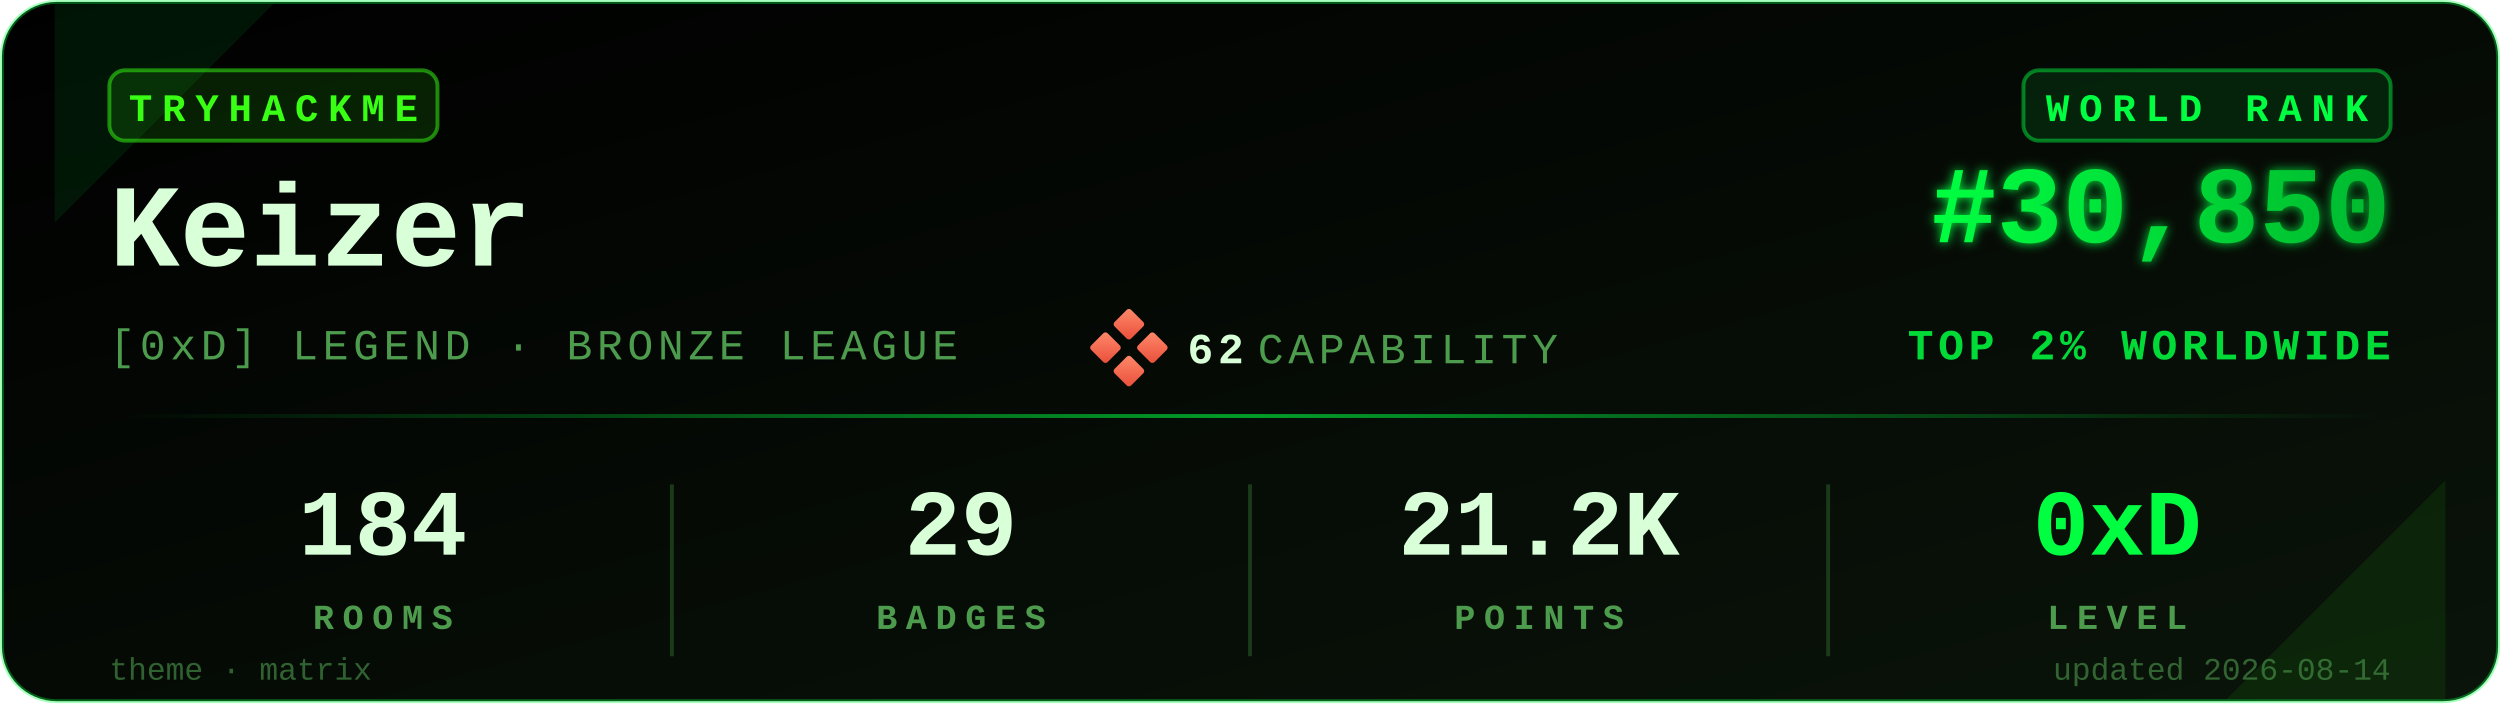
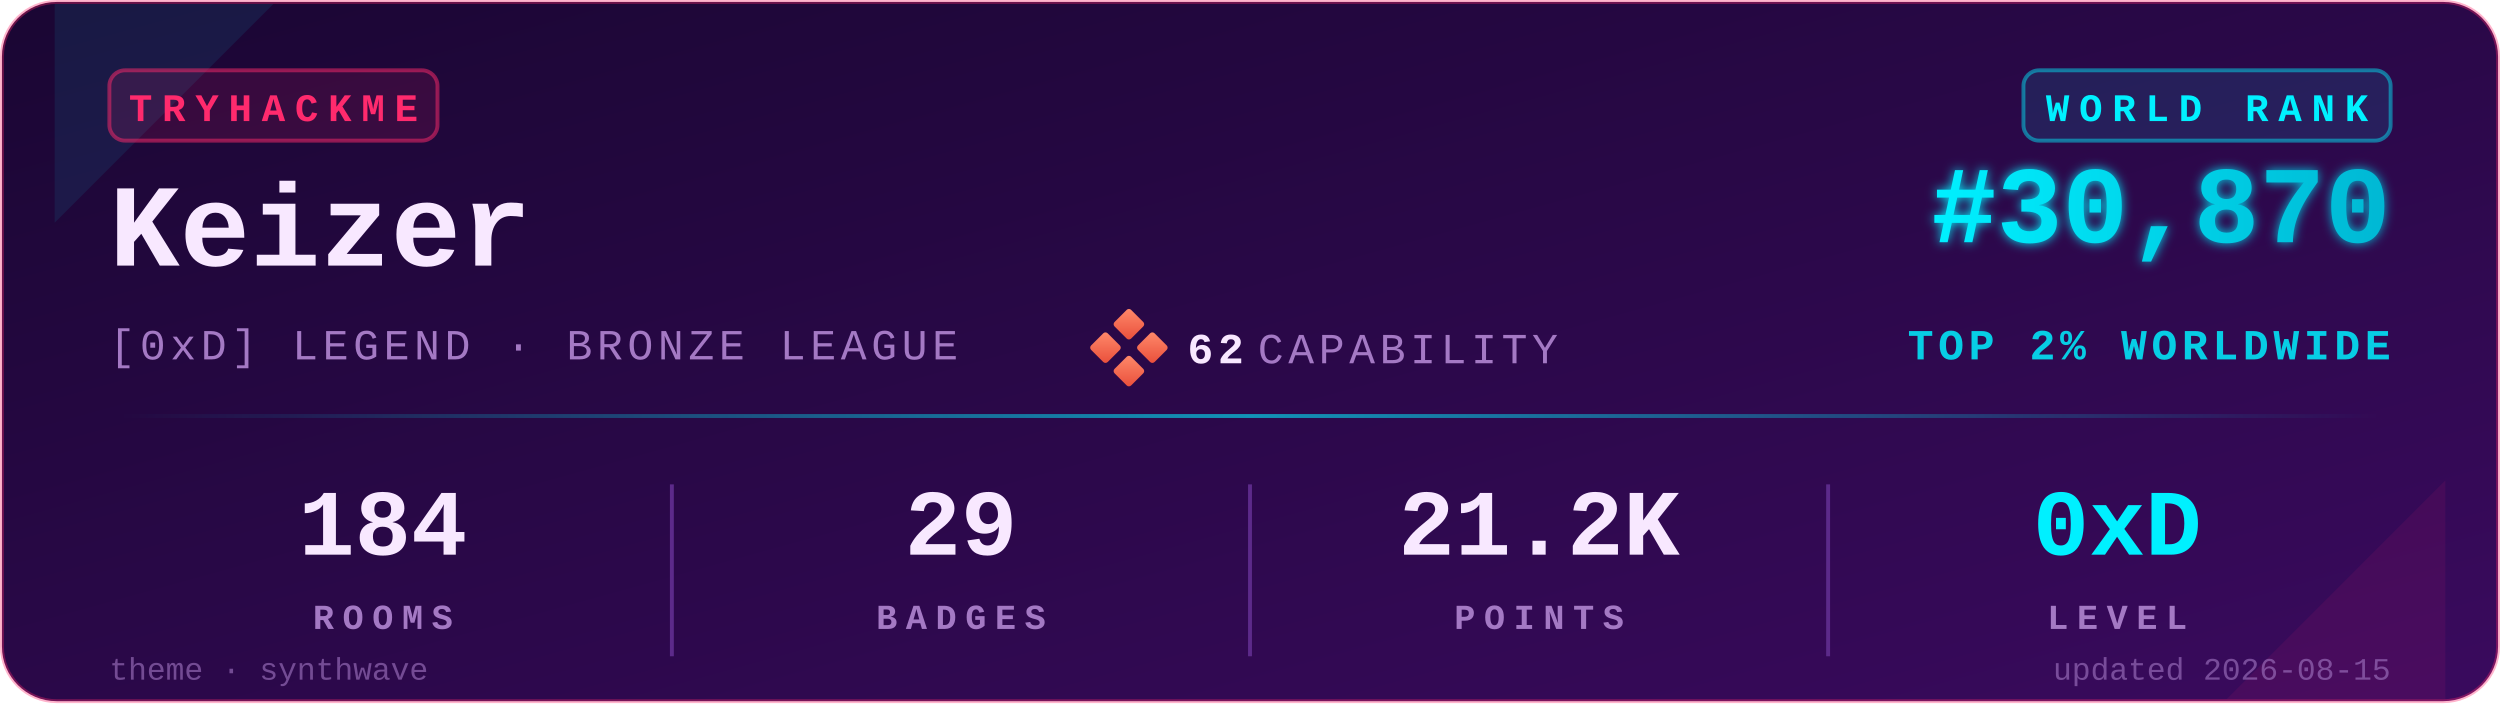
<svg xmlns="http://www.w3.org/2000/svg" viewBox="0 0 640 180" width="640" height="180" role="img" aria-label="TryHackMe stats for Keizer">
  <defs>
    <linearGradient id="bgGrad" x1="0" y1="0" x2="1" y2="1">
-       <stop offset="0%" stop-color="#000000" />
-       <stop offset="100%" stop-color="#0a140a" />
+       <stop offset="0%" stop-color="#1a0633" />
+       <stop offset="100%" stop-color="#3a0a5e" />
    </linearGradient>
    <linearGradient id="rankGrad" x1="0" y1="0" x2="1" y2="0">
-       <stop offset="0%" stop-color="#00FF41" />
-       <stop offset="100%" stop-color="#00B82E" />
+       <stop offset="0%" stop-color="#00F0FF" />
+       <stop offset="100%" stop-color="#00B8D4" />
    </linearGradient>
    <linearGradient id="accentGrad" x1="0" y1="0" x2="1" y2="0">
-       <stop offset="0%" stop-color="#00FF41" stop-opacity="0" />
-       <stop offset="50%" stop-color="#00FF41" stop-opacity="0.6" />
-       <stop offset="100%" stop-color="#00FF41" stop-opacity="0" />
+       <stop offset="0%" stop-color="#00F0FF" stop-opacity="0" />
+       <stop offset="50%" stop-color="#00F0FF" stop-opacity="0.6" />
+       <stop offset="100%" stop-color="#00F0FF" stop-opacity="0" />
    </linearGradient>
    <linearGradient id="capGrad" x1="0" y1="0" x2="1" y2="1">
      <stop offset="0%" stop-color="#ff8a6b" />
      <stop offset="100%" stop-color="#e94e3a" />
    </linearGradient>
    <filter id="glow" x="-20%" y="-20%" width="140%" height="140%">
      <feGaussianBlur stdDeviation="1.4" result="b" />
      <feMerge>
        <feMergeNode in="b" />
        <feMergeNode in="SourceGraphic" />
      </feMerge>
    </filter>
  </defs>
-   <rect x="0.5" y="0.5" width="639" height="179" rx="14" ry="14" fill="url(#bgGrad)" stroke="#00FF41" stroke-opacity="0.35" stroke-width="1" />
-   <path d="M 14,1 L 70,1 L 14,57 Z" fill="#00FF41" opacity="0.08" />
-   <path d="M 626,179 L 570,179 L 626,123 Z" fill="#39FF14" opacity="0.08" />
+   <rect x="0.5" y="0.5" width="639" height="179" rx="14" ry="14" fill="url(#bgGrad)" stroke="#FF2A6D" stroke-opacity="0.35" stroke-width="1" />
+   <path d="M 14,1 L 70,1 L 14,57 Z" fill="#00F0FF" opacity="0.08" />
+   <path d="M 626,179 L 570,179 L 626,123 Z" fill="#FF2A6D" opacity="0.08" />
  <g transform="translate(28,18)">
-     <rect x="0" y="0" width="84" height="18" rx="4" ry="4" fill="#39FF14" fill-opacity="0.12" stroke="#39FF14" stroke-opacity="0.5" />
-     <text x="42" y="13" fill="#39FF14" font-family="ui-monospace,'SF Mono','Menlo','Cascadia Code','Consolas','Liberation Mono',monospace" font-size="10" font-weight="700" letter-spacing="2.5" text-anchor="middle">TRYHACKME</text>
+     <rect x="0" y="0" width="84" height="18" rx="4" ry="4" fill="#FF2A6D" fill-opacity="0.12" stroke="#FF2A6D" stroke-opacity="0.5" />
+     <text x="42" y="13" fill="#FF2A6D" font-family="ui-monospace,'SF Mono','Menlo','Cascadia Code','Consolas','Liberation Mono',monospace" font-size="10" font-weight="700" letter-spacing="2.5" text-anchor="middle">TRYHACKME</text>
  </g>
-   <text x="28" y="68" fill="#D9FFD9" font-family="ui-monospace,'SF Mono','Menlo','Cascadia Code','Consolas','Liberation Mono',monospace" font-size="30" font-weight="700">Keizer</text>
-   <text x="28" y="92" fill="#4D9C4D" font-family="ui-monospace,'SF Mono','Menlo','Cascadia Code','Consolas','Liberation Mono',monospace" font-size="11" font-weight="500" letter-spacing="1.2">[0xD] LEGEND · BRONZE LEAGUE</text>
+   <text x="28" y="68" fill="#F8E8FF" font-family="ui-monospace,'SF Mono','Menlo','Cascadia Code','Consolas','Liberation Mono',monospace" font-size="30" font-weight="700">Keizer</text>
+   <text x="28" y="92" fill="#A479C4" font-family="ui-monospace,'SF Mono','Menlo','Cascadia Code','Consolas','Liberation Mono',monospace" font-size="11" font-weight="500" letter-spacing="1.2">[0xD] LEGEND · BRONZE LEAGUE</text>
  <g transform="translate(280,80)">
    <rect x="6" y="0" width="6" height="6" rx="0.8" fill="url(#capGrad)" transform="rotate(45 9 3)" />
    <rect x="0" y="6" width="6" height="6" rx="0.8" fill="url(#capGrad)" transform="rotate(45 3 9)" />
    <rect x="12" y="6" width="6" height="6" rx="0.8" fill="url(#capGrad)" transform="rotate(45 15 9)" />
    <rect x="6" y="12" width="6" height="6" rx="0.8" fill="url(#capGrad)" transform="rotate(45 9 15)" />
-     <text x="24" y="13" fill="#D9FFD9" font-family="ui-monospace,'SF Mono','Menlo','Cascadia Code','Consolas','Liberation Mono',monospace" font-size="11" font-weight="700" letter-spacing="1.2">62</text>
-     <text x="42" y="13" fill="#4D9C4D" font-family="ui-monospace,'SF Mono','Menlo','Cascadia Code','Consolas','Liberation Mono',monospace" font-size="11" font-weight="500" letter-spacing="1.2">CAPABILITY</text>
+     <text x="24" y="13" fill="#F8E8FF" font-family="ui-monospace,'SF Mono','Menlo','Cascadia Code','Consolas','Liberation Mono',monospace" font-size="11" font-weight="700" letter-spacing="1.2">62</text>
+     <text x="42" y="13" fill="#A479C4" font-family="ui-monospace,'SF Mono','Menlo','Cascadia Code','Consolas','Liberation Mono',monospace" font-size="11" font-weight="500" letter-spacing="1.2">CAPABILITY</text>
  </g>
  <g transform="translate(612,18)">
-     <rect x="-94" y="0" width="94" height="18" rx="4" ry="4" fill="#00FF41" fill-opacity="0.10" stroke="#00FF41" stroke-opacity="0.45" />
-     <text x="-47" y="13" fill="#00FF41" font-family="ui-monospace,'SF Mono','Menlo','Cascadia Code','Consolas','Liberation Mono',monospace" font-size="10" font-weight="700" letter-spacing="2.5" text-anchor="middle">WORLD RANK</text>
+     <rect x="-94" y="0" width="94" height="18" rx="4" ry="4" fill="#00F0FF" fill-opacity="0.10" stroke="#00F0FF" stroke-opacity="0.45" />
+     <text x="-47" y="13" fill="#00F0FF" font-family="ui-monospace,'SF Mono','Menlo','Cascadia Code','Consolas','Liberation Mono',monospace" font-size="10" font-weight="700" letter-spacing="2.5" text-anchor="middle">WORLD RANK</text>
  </g>
-   <text x="612" y="62" fill="url(#rankGrad)" font-family="ui-monospace,'SF Mono','Menlo','Cascadia Code','Consolas','Liberation Mono',monospace" font-size="28" font-weight="700" text-anchor="end" filter="url(#glow)">#30,850</text>
-   <text x="612" y="92" fill="#00FF41" fill-opacity="0.85" font-family="ui-monospace,'SF Mono','Menlo','Cascadia Code','Consolas','Liberation Mono',monospace" font-size="11" font-weight="600" letter-spacing="1.2" text-anchor="end">TOP 2% WORLDWIDE</text>
+   <text x="612" y="62" fill="url(#rankGrad)" font-family="ui-monospace,'SF Mono','Menlo','Cascadia Code','Consolas','Liberation Mono',monospace" font-size="28" font-weight="700" text-anchor="end" filter="url(#glow)">#30,870</text>
+   <text x="612" y="92" fill="#00F0FF" fill-opacity="0.85" font-family="ui-monospace,'SF Mono','Menlo','Cascadia Code','Consolas','Liberation Mono',monospace" font-size="11" font-weight="600" letter-spacing="1.2" text-anchor="end">TOP 2% WORLDWIDE</text>
  <rect x="28" y="106" width="584" height="1" fill="url(#accentGrad)" />
  <g font-family="ui-monospace,'SF Mono','Menlo','Cascadia Code','Consolas','Liberation Mono',monospace" text-anchor="middle">
-     <text x="98" y="142" fill="#D9FFD9" font-size="24" font-weight="700">184</text>
-     <text x="98" y="161" fill="#4D9C4D" font-size="9" font-weight="600" letter-spacing="2.2">ROOMS</text>
-     <text x="246" y="142" fill="#D9FFD9" font-size="24" font-weight="700">29</text>
-     <text x="246" y="161" fill="#4D9C4D" font-size="9" font-weight="600" letter-spacing="2.2">BADGES</text>
-     <text x="394" y="142" fill="#D9FFD9" font-size="24" font-weight="700">21.2K</text>
-     <text x="394" y="161" fill="#4D9C4D" font-size="9" font-weight="600" letter-spacing="2.2">POINTS</text>
-     <text x="542" y="142" fill="#00FF41" font-size="24" font-weight="700">0xD</text>
-     <text x="542" y="161" fill="#4D9C4D" font-size="9" font-weight="600" letter-spacing="2.2">LEVEL</text>
+     <text x="98" y="142" fill="#F8E8FF" font-size="24" font-weight="700">184</text>
+     <text x="98" y="161" fill="#A479C4" font-size="9" font-weight="600" letter-spacing="2.2">ROOMS</text>
+     <text x="246" y="142" fill="#F8E8FF" font-size="24" font-weight="700">29</text>
+     <text x="246" y="161" fill="#A479C4" font-size="9" font-weight="600" letter-spacing="2.2">BADGES</text>
+     <text x="394" y="142" fill="#F8E8FF" font-size="24" font-weight="700">21.2K</text>
+     <text x="394" y="161" fill="#A479C4" font-size="9" font-weight="600" letter-spacing="2.2">POINTS</text>
+     <text x="542" y="142" fill="#00F0FF" font-size="24" font-weight="700">0xD</text>
+     <text x="542" y="161" fill="#A479C4" font-size="9" font-weight="600" letter-spacing="2.2">LEVEL</text>
  </g>
-   <line x1="172" y1="124" x2="172" y2="168" stroke="#1a3a1a" stroke-width="1" />
-   <line x1="320" y1="124" x2="320" y2="168" stroke="#1a3a1a" stroke-width="1" />
-   <line x1="468" y1="124" x2="468" y2="168" stroke="#1a3a1a" stroke-width="1" />
-   <text x="28" y="174" fill="#4D9C4D" fill-opacity="0.6" font-family="ui-monospace,'SF Mono','Menlo','Cascadia Code','Consolas','Liberation Mono',monospace" font-size="8" font-weight="500">theme · matrix</text>
-   <text x="612" y="174" fill="#4D9C4D" fill-opacity="0.6" font-family="ui-monospace,'SF Mono','Menlo','Cascadia Code','Consolas','Liberation Mono',monospace" font-size="8" font-weight="500" text-anchor="end">updated 2026-08-14</text>
+   <line x1="172" y1="124" x2="172" y2="168" stroke="#5C2A8A" stroke-width="1" />
+   <line x1="320" y1="124" x2="320" y2="168" stroke="#5C2A8A" stroke-width="1" />
+   <line x1="468" y1="124" x2="468" y2="168" stroke="#5C2A8A" stroke-width="1" />
+   <text x="28" y="174" fill="#A479C4" fill-opacity="0.6" font-family="ui-monospace,'SF Mono','Menlo','Cascadia Code','Consolas','Liberation Mono',monospace" font-size="8" font-weight="500">theme · synthwave</text>
+   <text x="612" y="174" fill="#A479C4" fill-opacity="0.6" font-family="ui-monospace,'SF Mono','Menlo','Cascadia Code','Consolas','Liberation Mono',monospace" font-size="8" font-weight="500" text-anchor="end">updated 2026-08-15</text>
</svg>
